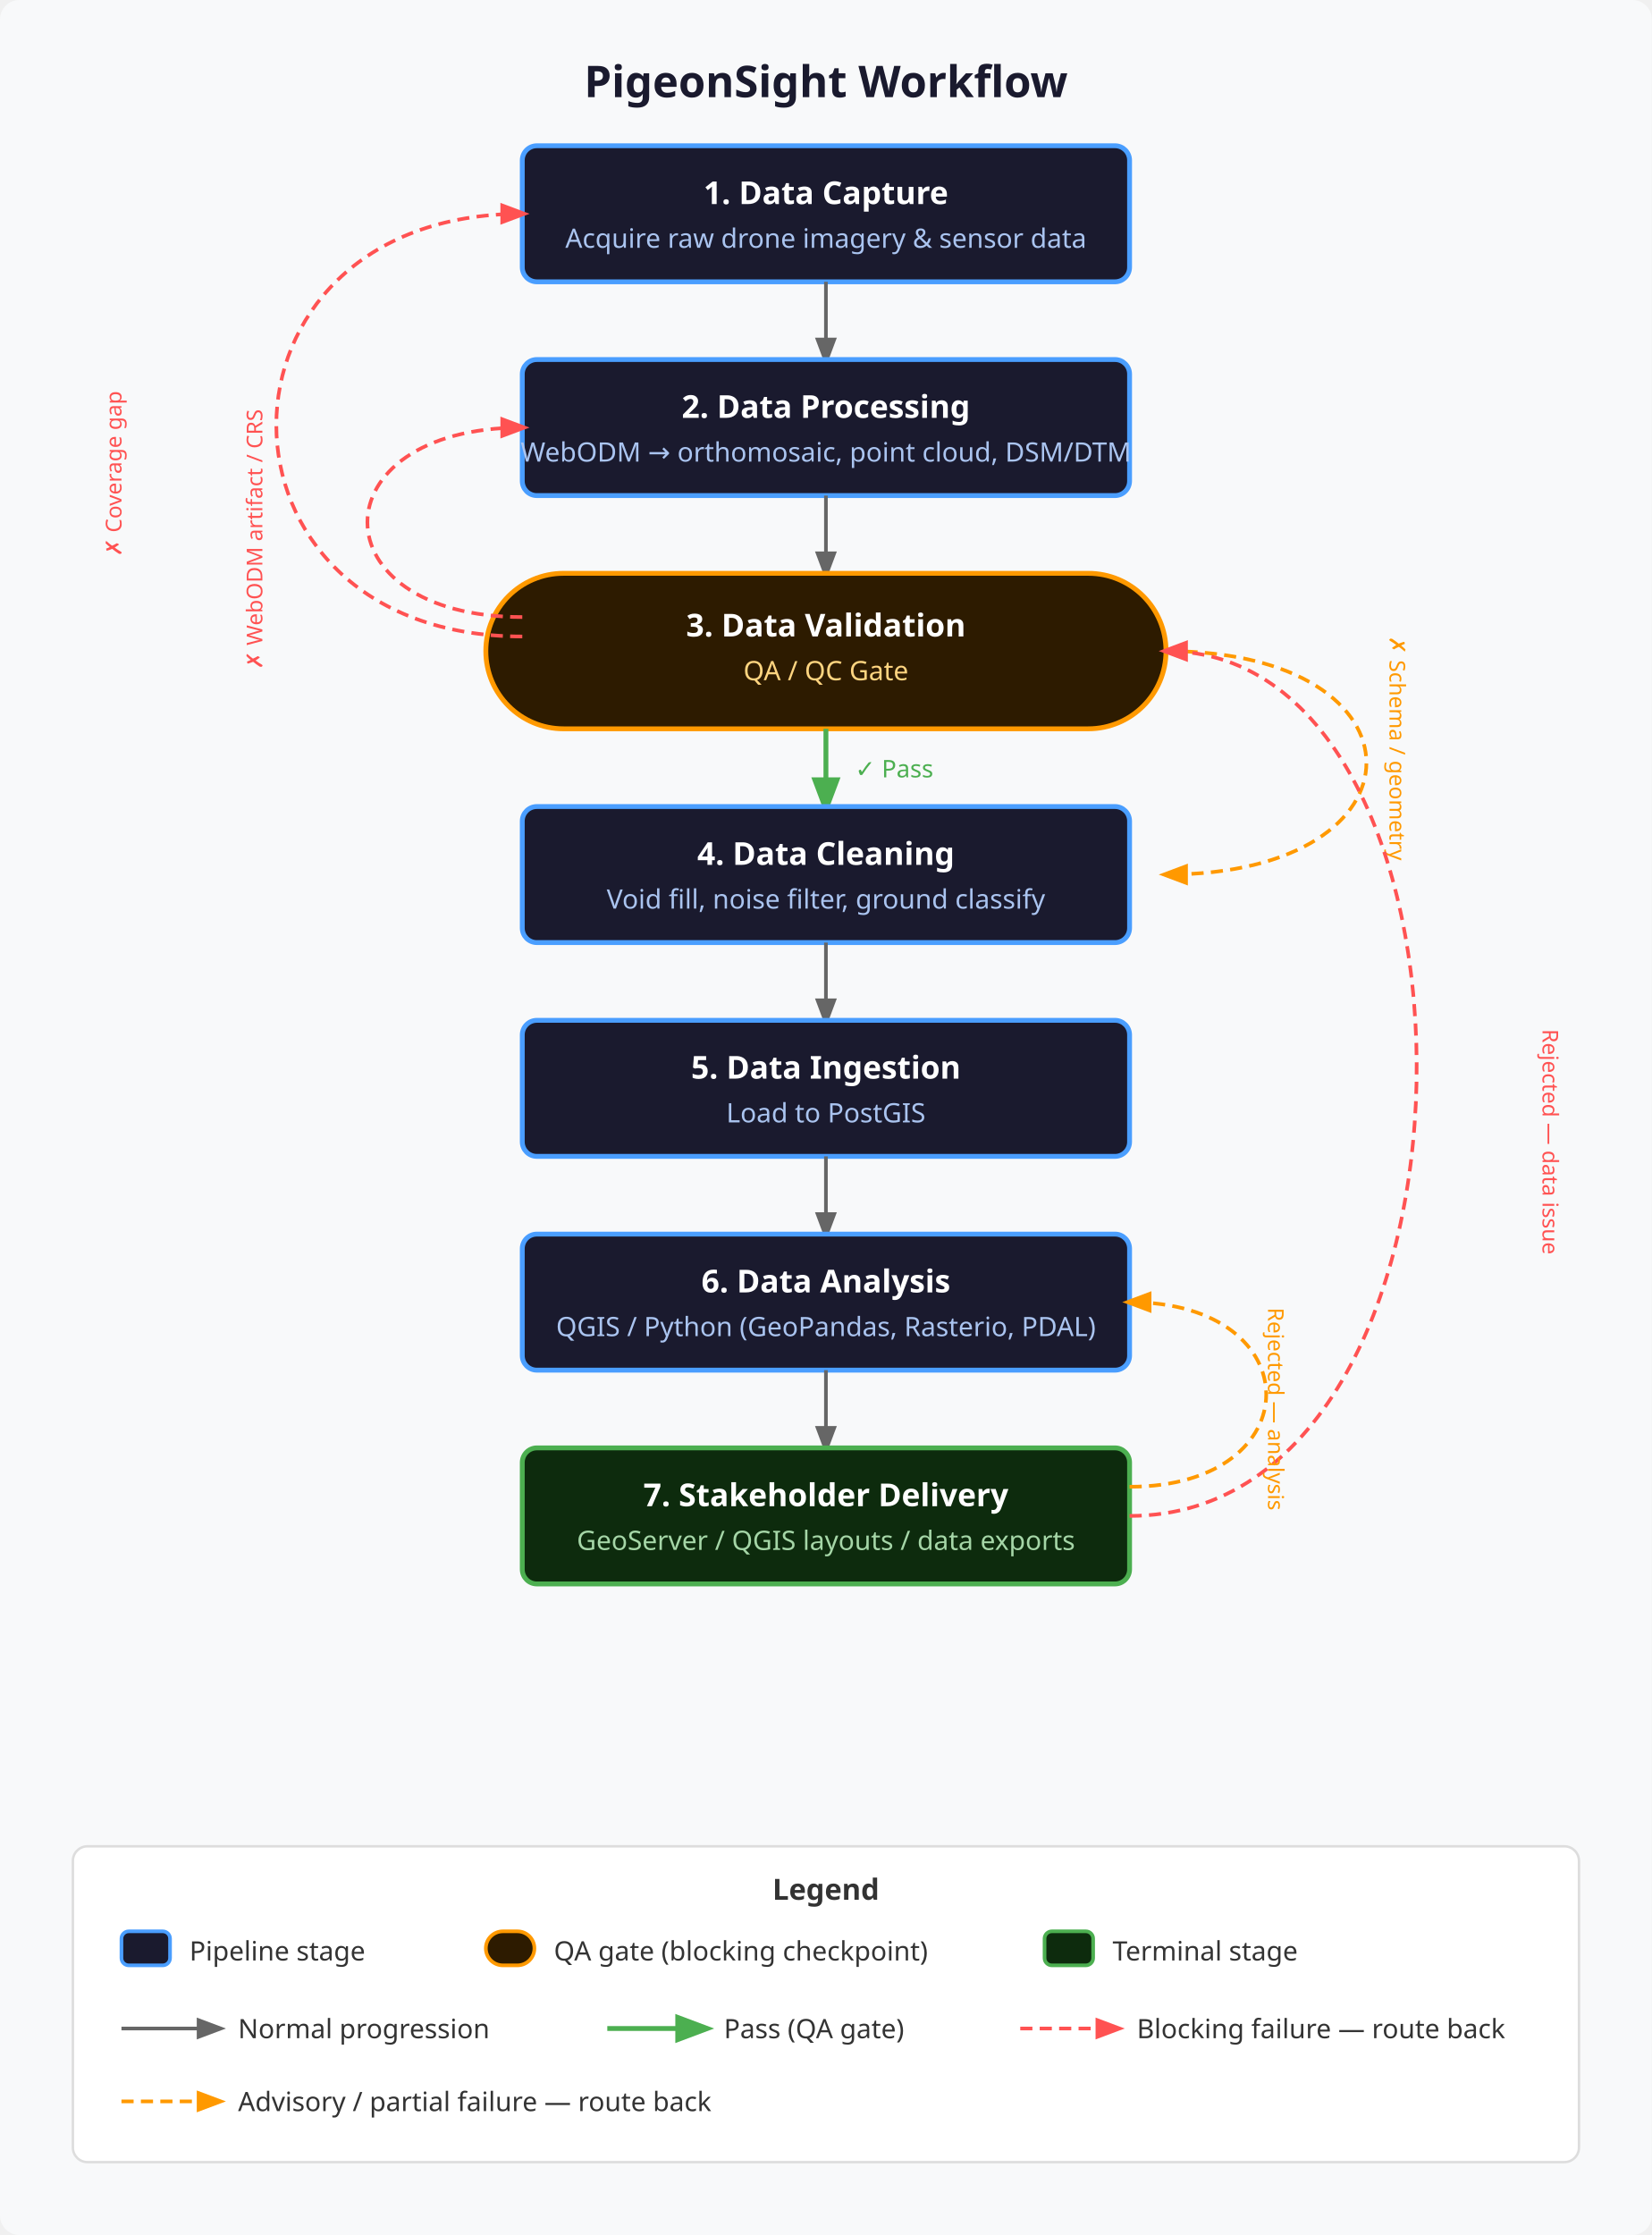
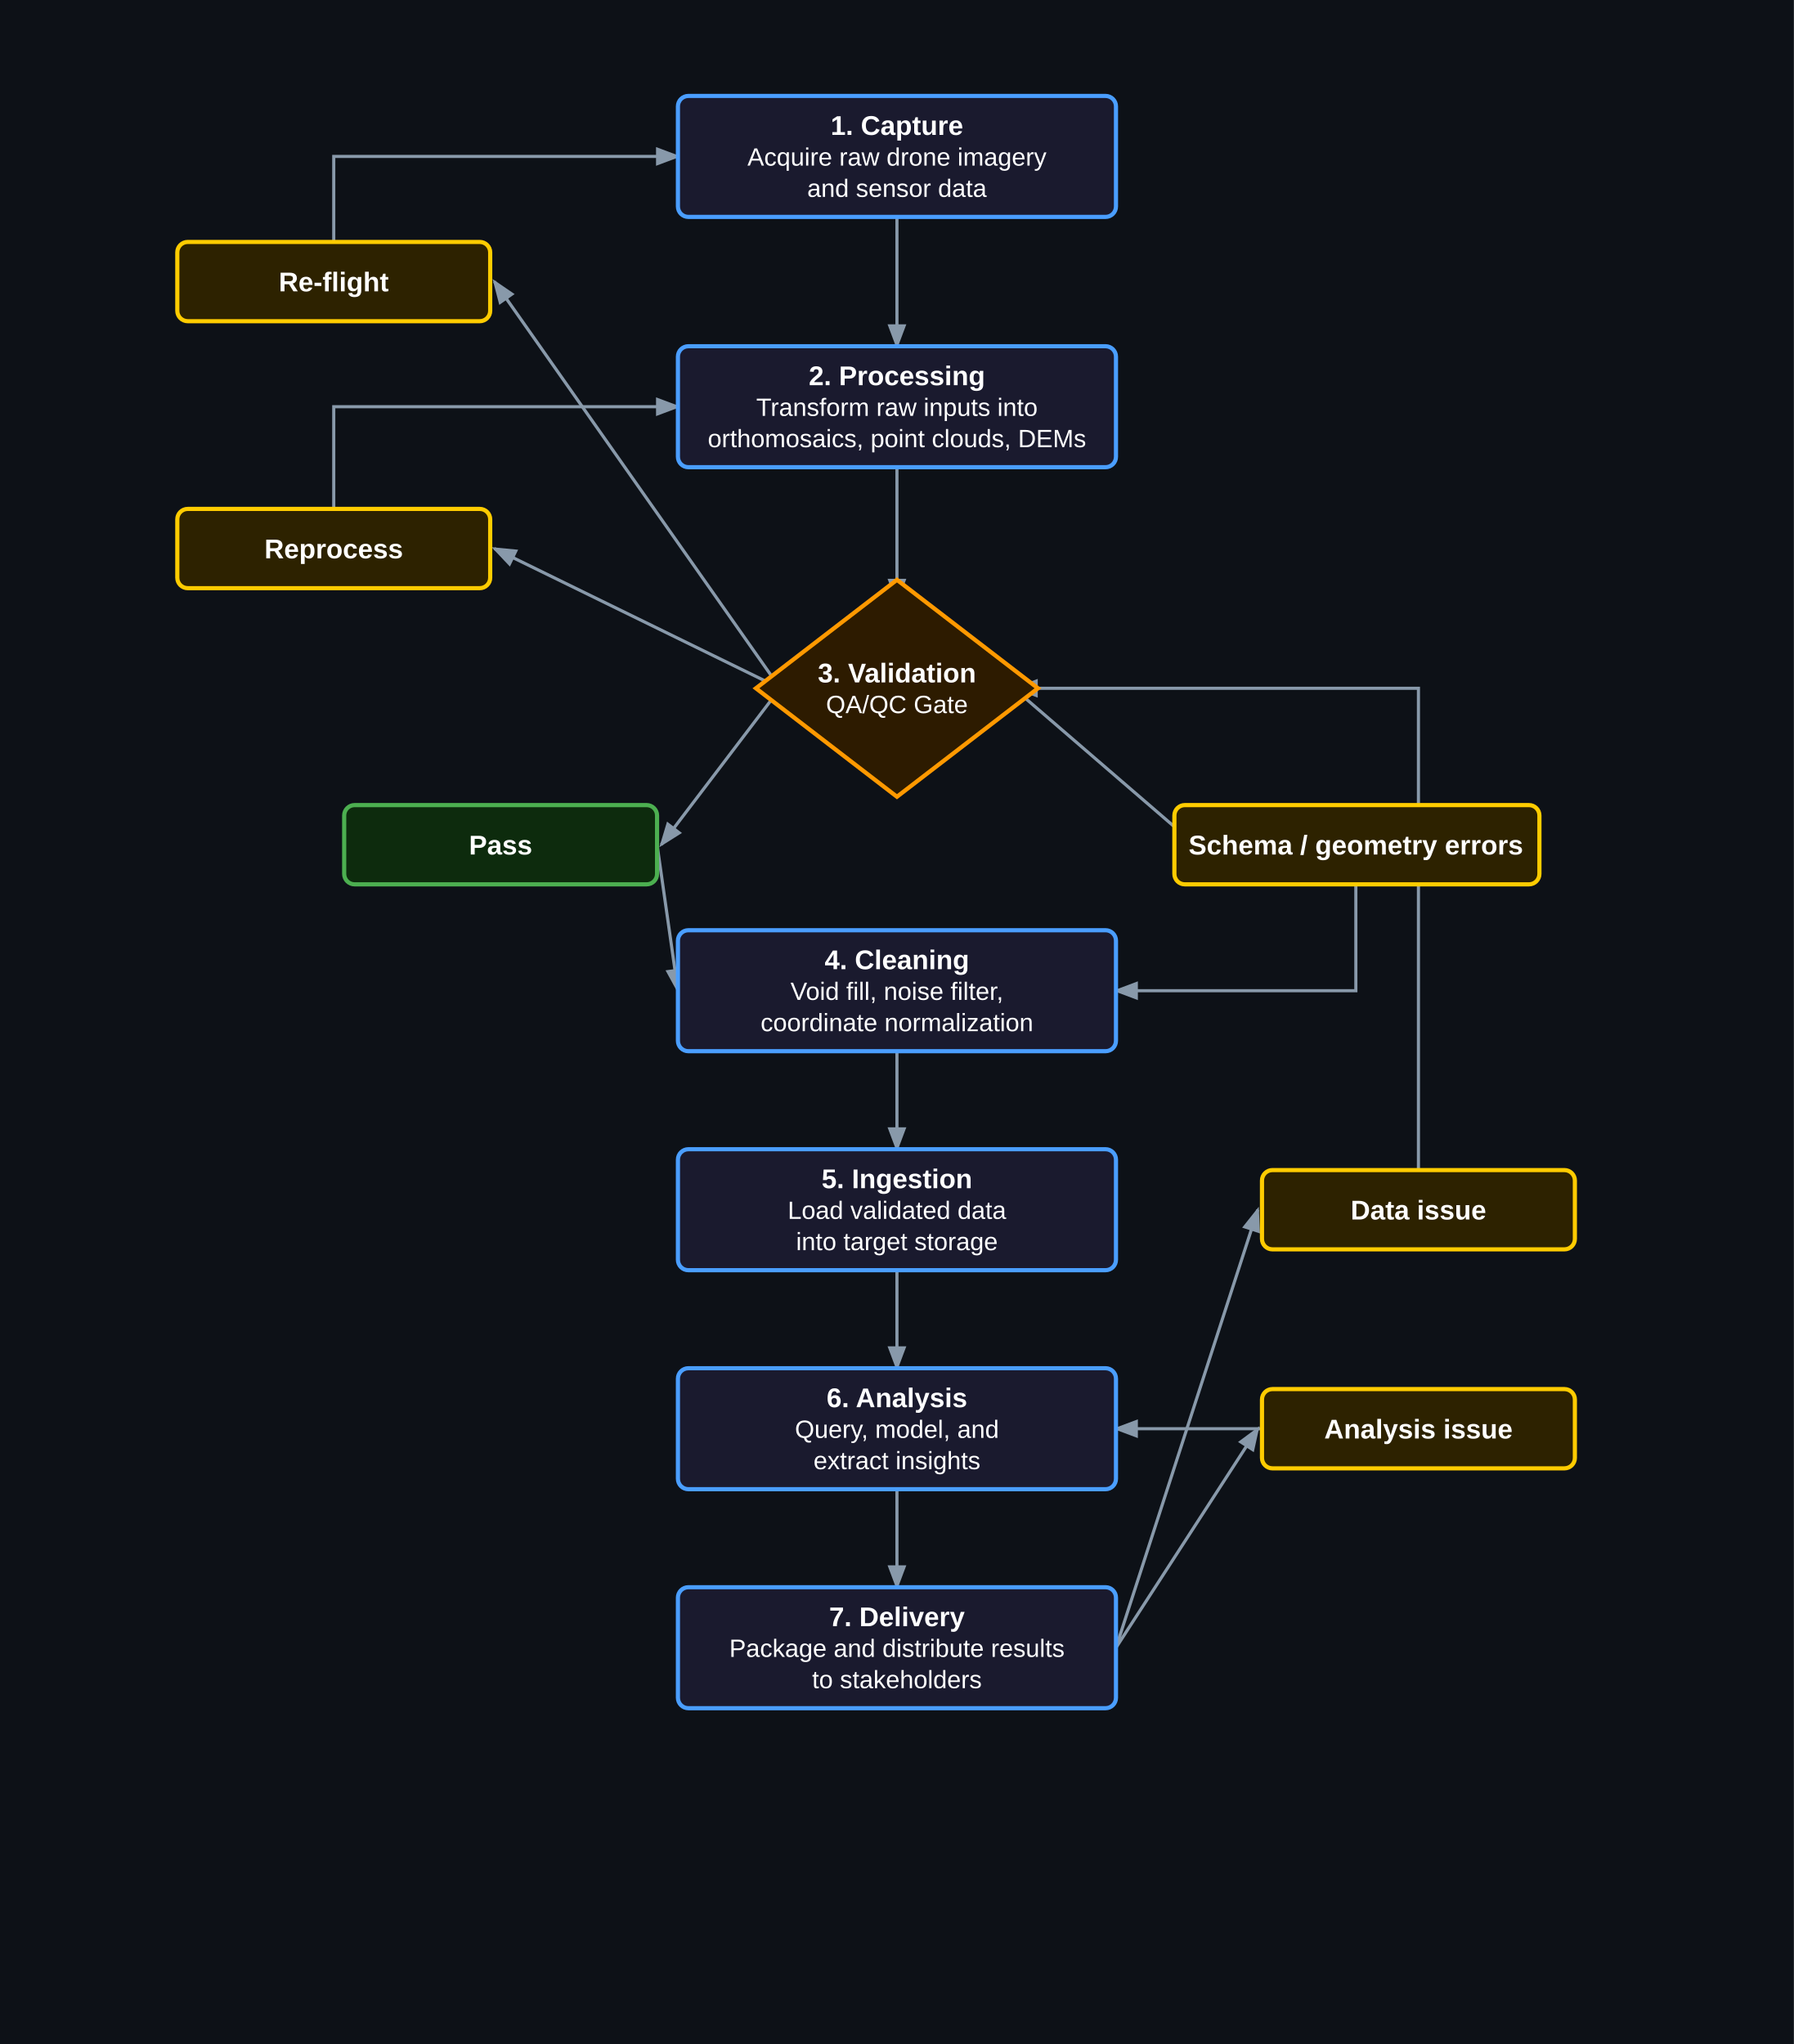
- <svg xmlns="http://www.w3.org/2000/svg" viewBox="0 0 680 920" font-family="system-ui, sans-serif">
-   <rect width="680" height="920" fill="#f8f9fa" rx="8" />
-   <text x="340" y="40" text-anchor="middle" font-size="18" font-weight="bold" fill="#1a1a2e">PigeonSight Workflow</text>
-   <rect x="215" y="60" width="250" height="56" rx="6" fill="#1a1a2e" stroke="#4a9eff" stroke-width="2" />
-   <text x="340" y="84" text-anchor="middle" font-size="13" font-weight="bold" fill="#fff">1. Data Capture</text>
-   <text x="340" y="102" text-anchor="middle" font-size="11" fill="#aac4f0">Acquire raw drone imagery &amp; sensor data</text>
-   <line x1="340" y1="116" x2="340" y2="148" stroke="#666" stroke-width="1.5" marker-end="url(#arrow)" />
-   <rect x="215" y="148" width="250" height="56" rx="6" fill="#1a1a2e" stroke="#4a9eff" stroke-width="2" />
-   <text x="340" y="172" text-anchor="middle" font-size="13" font-weight="bold" fill="#fff">2. Data Processing</text>
-   <text x="340" y="190" text-anchor="middle" font-size="11" fill="#aac4f0">WebODM → orthomosaic, point cloud, DSM/DTM</text>
-   <line x1="340" y1="204" x2="340" y2="236" stroke="#666" stroke-width="1.5" marker-end="url(#arrow)" />
-   <rect x="200" y="236" width="280" height="64" rx="32" fill="#2d1b00" stroke="#ff9900" stroke-width="2" />
-   <text x="340" y="262" text-anchor="middle" font-size="13" font-weight="bold" fill="#fff">3. Data Validation</text>
-   <text x="340" y="280" text-anchor="middle" font-size="11" fill="#ffd580">QA / QC Gate</text>
-   <line x1="340" y1="300" x2="340" y2="332" stroke="#4caf50" stroke-width="2" marker-end="url(#arrowGreen)" />
-   <text x="352" y="320" font-size="10" fill="#4caf50">✓ Pass</text>
-   <rect x="215" y="332" width="250" height="56" rx="6" fill="#1a1a2e" stroke="#4a9eff" stroke-width="2" />
-   <text x="340" y="356" text-anchor="middle" font-size="13" font-weight="bold" fill="#fff">4. Data Cleaning</text>
-   <text x="340" y="374" text-anchor="middle" font-size="11" fill="#aac4f0">Void fill, noise filter, ground classify</text>
-   <line x1="340" y1="388" x2="340" y2="420" stroke="#666" stroke-width="1.5" marker-end="url(#arrow)" />
-   <rect x="215" y="420" width="250" height="56" rx="6" fill="#1a1a2e" stroke="#4a9eff" stroke-width="2" />
-   <text x="340" y="444" text-anchor="middle" font-size="13" font-weight="bold" fill="#fff">5. Data Ingestion</text>
-   <text x="340" y="462" text-anchor="middle" font-size="11" fill="#aac4f0">Load to PostGIS</text>
-   <line x1="340" y1="476" x2="340" y2="508" stroke="#666" stroke-width="1.5" marker-end="url(#arrow)" />
-   <rect x="215" y="508" width="250" height="56" rx="6" fill="#1a1a2e" stroke="#4a9eff" stroke-width="2" />
-   <text x="340" y="532" text-anchor="middle" font-size="13" font-weight="bold" fill="#fff">6. Data Analysis</text>
-   <text x="340" y="550" text-anchor="middle" font-size="11" fill="#aac4f0">QGIS / Python (GeoPandas, Rasterio, PDAL)</text>
-   <line x1="340" y1="564" x2="340" y2="596" stroke="#666" stroke-width="1.5" marker-end="url(#arrow)" />
-   <rect x="215" y="596" width="250" height="56" rx="6" fill="#0d2b0d" stroke="#4caf50" stroke-width="2" />
-   <text x="340" y="620" text-anchor="middle" font-size="13" font-weight="bold" fill="#fff">7. Stakeholder Delivery</text>
-   <text x="340" y="638" text-anchor="middle" font-size="11" fill="#a5d6a7">GeoServer / QGIS layouts / data exports</text>
-   <path d="M 215 262 C 80 262 80 88 215 88" fill="none" stroke="#ff5252" stroke-width="1.5" stroke-dasharray="5,3" marker-end="url(#arrowRed)" />
-   <text x="50" y="195" text-anchor="middle" font-size="9" fill="#ff5252" transform="rotate(-90,50,195)">✗ Coverage gap</text>
-   <path d="M 215 254 C 130 254 130 176 215 176" fill="none" stroke="#ff5252" stroke-width="1.5" stroke-dasharray="5,3" marker-end="url(#arrowRed)" />
-   <text x="108" y="222" text-anchor="middle" font-size="9" fill="#ff5252" transform="rotate(-90,108,222)">✗ WebODM artifact / CRS</text>
-   <path d="M 480 268 C 590 268 590 360 480 360" fill="none" stroke="#ff9900" stroke-width="1.5" stroke-dasharray="5,3" marker-end="url(#arrowAmber)" />
-   <text x="572" y="308" text-anchor="middle" font-size="9" fill="#ff9900" transform="rotate(90,572,308)">✗ Schema / geometry</text>
-   <path d="M 465 624 C 620 624 620 268 480 268" fill="none" stroke="#ff5252" stroke-width="1.5" stroke-dasharray="5,3" marker-end="url(#arrowRed)" />
-   <text x="635" y="470" text-anchor="middle" font-size="9" fill="#ff5252" transform="rotate(90,635,470)">Rejected — data issue</text>
-   <path d="M 465 612 C 540 612 540 536 465 536" fill="none" stroke="#ff9900" stroke-width="1.5" stroke-dasharray="5,3" marker-end="url(#arrowAmber)" />
-   <text x="522" y="580" text-anchor="middle" font-size="9" fill="#ff9900" transform="rotate(90,522,580)">Rejected — analysis</text>
-   <rect x="30" y="760" width="620" height="130" rx="6" fill="#fff" stroke="#ddd" stroke-width="1" />
-   <text x="340" y="782" text-anchor="middle" font-size="12" font-weight="bold" fill="#333">Legend</text>
-   <rect x="50" y="795" width="20" height="14" rx="3" fill="#1a1a2e" stroke="#4a9eff" stroke-width="1.5" />
-   <text x="78" y="807" font-size="11" fill="#333">Pipeline stage</text>
-   <rect x="200" y="795" width="20" height="14" rx="7" fill="#2d1b00" stroke="#ff9900" stroke-width="1.5" />
-   <text x="228" y="807" font-size="11" fill="#333">QA gate (blocking checkpoint)</text>
-   <rect x="430" y="795" width="20" height="14" rx="3" fill="#0d2b0d" stroke="#4caf50" stroke-width="1.5" />
-   <text x="458" y="807" font-size="11" fill="#333">Terminal stage</text>
-   <line x1="50" y1="835" x2="90" y2="835" stroke="#666" stroke-width="1.5" marker-end="url(#arrow)" />
-   <text x="98" y="839" font-size="11" fill="#333">Normal progression</text>
-   <line x1="250" y1="835" x2="290" y2="835" stroke="#4caf50" stroke-width="2" marker-end="url(#arrowGreen)" />
-   <text x="298" y="839" font-size="11" fill="#333">Pass (QA gate)</text>
-   <line x1="420" y1="835" x2="460" y2="835" stroke="#ff5252" stroke-width="1.5" stroke-dasharray="5,3" marker-end="url(#arrowRed)" />
-   <text x="468" y="839" font-size="11" fill="#333">Blocking failure — route back</text>
-   <line x1="50" y1="865" x2="90" y2="865" stroke="#ff9900" stroke-width="1.5" stroke-dasharray="5,3" marker-end="url(#arrowAmber)" />
-   <text x="98" y="869" font-size="11" fill="#333">Advisory / partial failure — route back</text>
+ <svg xmlns="http://www.w3.org/2000/svg" width="860" height="980" viewBox="0 0 860 980">
+   <rect width="860" height="980" fill="#0d1117" />
  <defs>
-     <marker id="arrow" markerWidth="8" markerHeight="8" refX="6" refY="3" orient="auto">
-       <path d="M0,0 L0,6 L8,3 z" fill="#666" />
-     </marker>
-     <marker id="arrowGreen" markerWidth="8" markerHeight="8" refX="6" refY="3" orient="auto">
-       <path d="M0,0 L0,6 L8,3 z" fill="#4caf50" />
-     </marker>
-     <marker id="arrowRed" markerWidth="8" markerHeight="8" refX="6" refY="3" orient="auto">
-       <path d="M0,0 L0,6 L8,3 z" fill="#ff5252" />
-     </marker>
-     <marker id="arrowAmber" markerWidth="8" markerHeight="8" refX="6" refY="3" orient="auto">
-       <path d="M0,0 L0,6 L8,3 z" fill="#ff9900" />
+     <marker id="arr" markerWidth="8" markerHeight="6" refX="7" refY="3" orient="auto">
+       <polygon points="0 0, 8 3, 0 6" fill="#8899aa" />
    </marker>
  </defs>
+   <line x1="430" y1="104" x2="430" y2="166" stroke="#8899aa" stroke-width="1.5" marker-end="url(#arr)" />
+   <line x1="430" y1="224" x2="430" y2="288" stroke="#8899aa" stroke-width="1.5" marker-end="url(#arr)" />
+   <line x1="315" y1="405" x2="325" y2="475" stroke="#8899aa" stroke-width="1.5" marker-end="url(#arr)" />
+   <line x1="374" y1="330" x2="317" y2="405" stroke="#8899aa" stroke-width="1.5" marker-end="url(#arr)" />
+   <line x1="430" y1="504" x2="430" y2="551" stroke="#8899aa" stroke-width="1.5" marker-end="url(#arr)" />
+   <line x1="430" y1="609" x2="430" y2="656" stroke="#8899aa" stroke-width="1.5" marker-end="url(#arr)" />
+   <line x1="430" y1="714" x2="430" y2="761" stroke="#8899aa" stroke-width="1.5" marker-end="url(#arr)" />
+   <path d="M 374 330 L 237 135" fill="none" stroke="#8899aa" stroke-width="1.5" marker-end="url(#arr)" />
+   <path d="M 160 116 L 160 75 L 325 75" fill="none" stroke="#8899aa" stroke-width="1.5" marker-end="url(#arr)" />
+   <path d="M 374 330 L 237 263" fill="none" stroke="#8899aa" stroke-width="1.5" marker-end="url(#arr)" />
+   <path d="M 160 244 L 160 195 L 325 195" fill="none" stroke="#8899aa" stroke-width="1.5" marker-end="url(#arr)" />
+   <path d="M 486 330 L 573 405" fill="none" stroke="#8899aa" stroke-width="1.5" marker-end="url(#arr)" />
+   <path d="M 650 424 L 650 475 L 535 475" fill="none" stroke="#8899aa" stroke-width="1.5" marker-end="url(#arr)" />
+   <path d="M 535 790 L 603 580" fill="none" stroke="#8899aa" stroke-width="1.5" marker-end="url(#arr)" />
+   <path d="M 680 561 L 680 330 L 487 330" fill="none" stroke="#8899aa" stroke-width="1.5" marker-end="url(#arr)" />
+   <path d="M 535 790 L 603 685" fill="none" stroke="#8899aa" stroke-width="1.5" marker-end="url(#arr)" />
+   <path d="M 680 666 L 680 685 L 535 685" fill="none" stroke="#8899aa" stroke-width="1.5" marker-end="url(#arr)" />
+   <rect x="325" y="46" width="210" height="58" rx="5" fill="#1a1a2e" stroke="#4a9eff" stroke-width="2" />
+   <text x="430" y="61.0" text-anchor="middle" dominant-baseline="middle" fill="#ffffff" font-family="Arial,sans-serif" font-size="13" font-weight="bold">1. Capture</text>
+   <text x="430" y="76.0" text-anchor="middle" dominant-baseline="middle" fill="#ffffff" font-family="Arial,sans-serif" font-size="12" font-weight="normal">Acquire raw drone imagery</text>
+   <text x="430" y="91.0" text-anchor="middle" dominant-baseline="middle" fill="#ffffff" font-family="Arial,sans-serif" font-size="12" font-weight="normal">and sensor data</text>
+   <rect x="325" y="166" width="210" height="58" rx="5" fill="#1a1a2e" stroke="#4a9eff" stroke-width="2" />
+   <text x="430" y="181.0" text-anchor="middle" dominant-baseline="middle" fill="#ffffff" font-family="Arial,sans-serif" font-size="13" font-weight="bold">2. Processing</text>
+   <text x="430" y="196.0" text-anchor="middle" dominant-baseline="middle" fill="#ffffff" font-family="Arial,sans-serif" font-size="12" font-weight="normal">Transform raw inputs into</text>
+   <text x="430" y="211.0" text-anchor="middle" dominant-baseline="middle" fill="#ffffff" font-family="Arial,sans-serif" font-size="12" font-weight="normal">orthomosaics, point clouds, DEMs</text>
+   <polygon points="430,278 497.6,330 430,382 362.4,330" fill="#2d1b00" stroke="#ff9900" stroke-width="2" />
+   <text x="430" y="323.5" text-anchor="middle" dominant-baseline="middle" fill="#ffffff" font-family="Arial,sans-serif" font-size="13" font-weight="bold">3. Validation</text>
+   <text x="430" y="338.5" text-anchor="middle" dominant-baseline="middle" fill="#ffffff" font-family="Arial,sans-serif" font-size="12" font-weight="normal">QA/QC Gate</text>
+   <rect x="325" y="446" width="210" height="58" rx="5" fill="#1a1a2e" stroke="#4a9eff" stroke-width="2" />
+   <text x="430" y="461.0" text-anchor="middle" dominant-baseline="middle" fill="#ffffff" font-family="Arial,sans-serif" font-size="13" font-weight="bold">4. Cleaning</text>
+   <text x="430" y="476.0" text-anchor="middle" dominant-baseline="middle" fill="#ffffff" font-family="Arial,sans-serif" font-size="12" font-weight="normal">Void fill, noise filter,</text>
+   <text x="430" y="491.0" text-anchor="middle" dominant-baseline="middle" fill="#ffffff" font-family="Arial,sans-serif" font-size="12" font-weight="normal">coordinate normalization</text>
+   <rect x="325" y="551" width="210" height="58" rx="5" fill="#1a1a2e" stroke="#4a9eff" stroke-width="2" />
+   <text x="430" y="566.0" text-anchor="middle" dominant-baseline="middle" fill="#ffffff" font-family="Arial,sans-serif" font-size="13" font-weight="bold">5. Ingestion</text>
+   <text x="430" y="581.0" text-anchor="middle" dominant-baseline="middle" fill="#ffffff" font-family="Arial,sans-serif" font-size="12" font-weight="normal">Load validated data</text>
+   <text x="430" y="596.0" text-anchor="middle" dominant-baseline="middle" fill="#ffffff" font-family="Arial,sans-serif" font-size="12" font-weight="normal">into target storage</text>
+   <rect x="325" y="656" width="210" height="58" rx="5" fill="#1a1a2e" stroke="#4a9eff" stroke-width="2" />
+   <text x="430" y="671.0" text-anchor="middle" dominant-baseline="middle" fill="#ffffff" font-family="Arial,sans-serif" font-size="13" font-weight="bold">6. Analysis</text>
+   <text x="430" y="686.0" text-anchor="middle" dominant-baseline="middle" fill="#ffffff" font-family="Arial,sans-serif" font-size="12" font-weight="normal">Query, model, and</text>
+   <text x="430" y="701.0" text-anchor="middle" dominant-baseline="middle" fill="#ffffff" font-family="Arial,sans-serif" font-size="12" font-weight="normal">extract insights</text>
+   <rect x="325" y="761" width="210" height="58" rx="5" fill="#1a1a2e" stroke="#4a9eff" stroke-width="2" />
+   <text x="430" y="776.0" text-anchor="middle" dominant-baseline="middle" fill="#ffffff" font-family="Arial,sans-serif" font-size="13" font-weight="bold">7. Delivery</text>
+   <text x="430" y="791.0" text-anchor="middle" dominant-baseline="middle" fill="#ffffff" font-family="Arial,sans-serif" font-size="12" font-weight="normal">Package and distribute results</text>
+   <text x="430" y="806.0" text-anchor="middle" dominant-baseline="middle" fill="#ffffff" font-family="Arial,sans-serif" font-size="12" font-weight="normal">to stakeholders</text>
+   <rect x="165" y="386" width="150" height="38" rx="5" fill="#0d2b0d" stroke="#4caf50" stroke-width="2" />
+   <text x="240" y="406.0" text-anchor="middle" dominant-baseline="middle" fill="#ffffff" font-family="Arial,sans-serif" font-size="13" font-weight="bold">Pass</text>
+   <rect x="85" y="116" width="150" height="38" rx="5" fill="#2d2200" stroke="#ffcc00" stroke-width="2" />
+   <text x="160" y="136.0" text-anchor="middle" dominant-baseline="middle" fill="#ffffff" font-family="Arial,sans-serif" font-size="13" font-weight="bold">Re-flight</text>
+   <rect x="85" y="244" width="150" height="38" rx="5" fill="#2d2200" stroke="#ffcc00" stroke-width="2" />
+   <text x="160" y="264.0" text-anchor="middle" dominant-baseline="middle" fill="#ffffff" font-family="Arial,sans-serif" font-size="13" font-weight="bold">Reprocess</text>
+   <rect x="563" y="386" width="175" height="38" rx="5" fill="#2d2200" stroke="#ffcc00" stroke-width="2" />
+   <text x="650" y="406.0" text-anchor="middle" dominant-baseline="middle" fill="#ffffff" font-family="Arial,sans-serif" font-size="13" font-weight="bold">Schema / geometry errors</text>
+   <rect x="605" y="561" width="150" height="38" rx="5" fill="#2d2200" stroke="#ffcc00" stroke-width="2" />
+   <text x="680" y="581.0" text-anchor="middle" dominant-baseline="middle" fill="#ffffff" font-family="Arial,sans-serif" font-size="13" font-weight="bold">Data issue</text>
+   <rect x="605" y="666" width="150" height="38" rx="5" fill="#2d2200" stroke="#ffcc00" stroke-width="2" />
+   <text x="680" y="686.0" text-anchor="middle" dominant-baseline="middle" fill="#ffffff" font-family="Arial,sans-serif" font-size="13" font-weight="bold">Analysis issue</text>
</svg>
